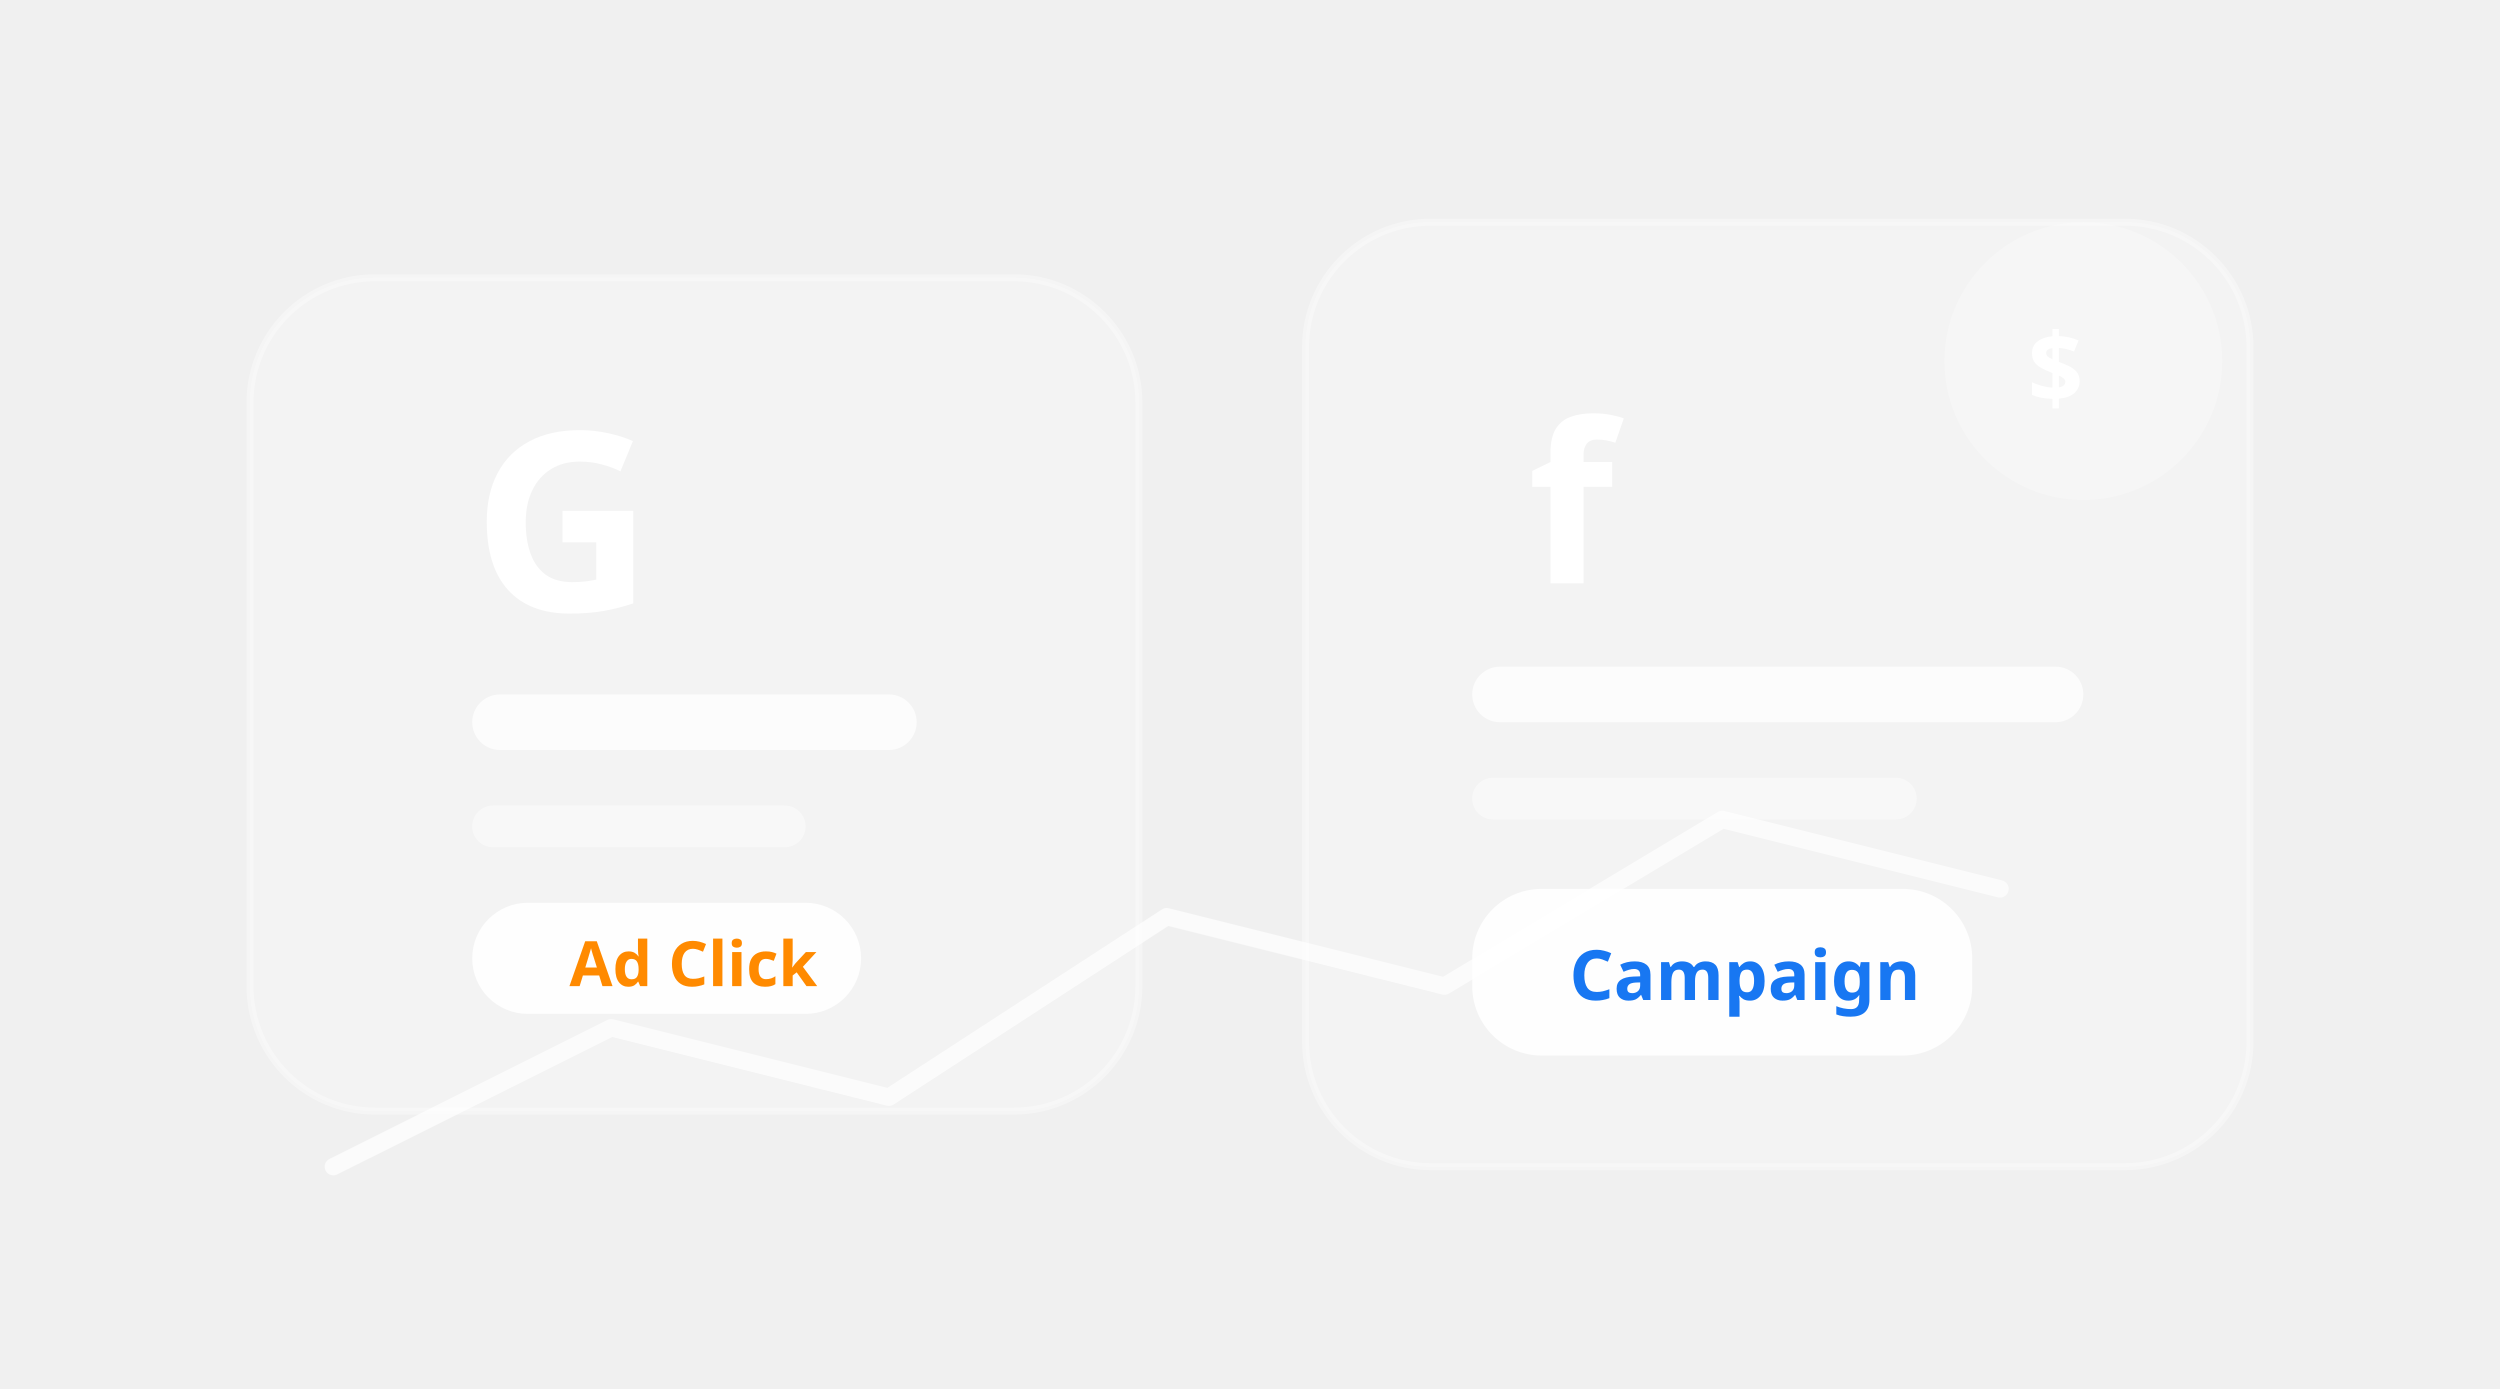
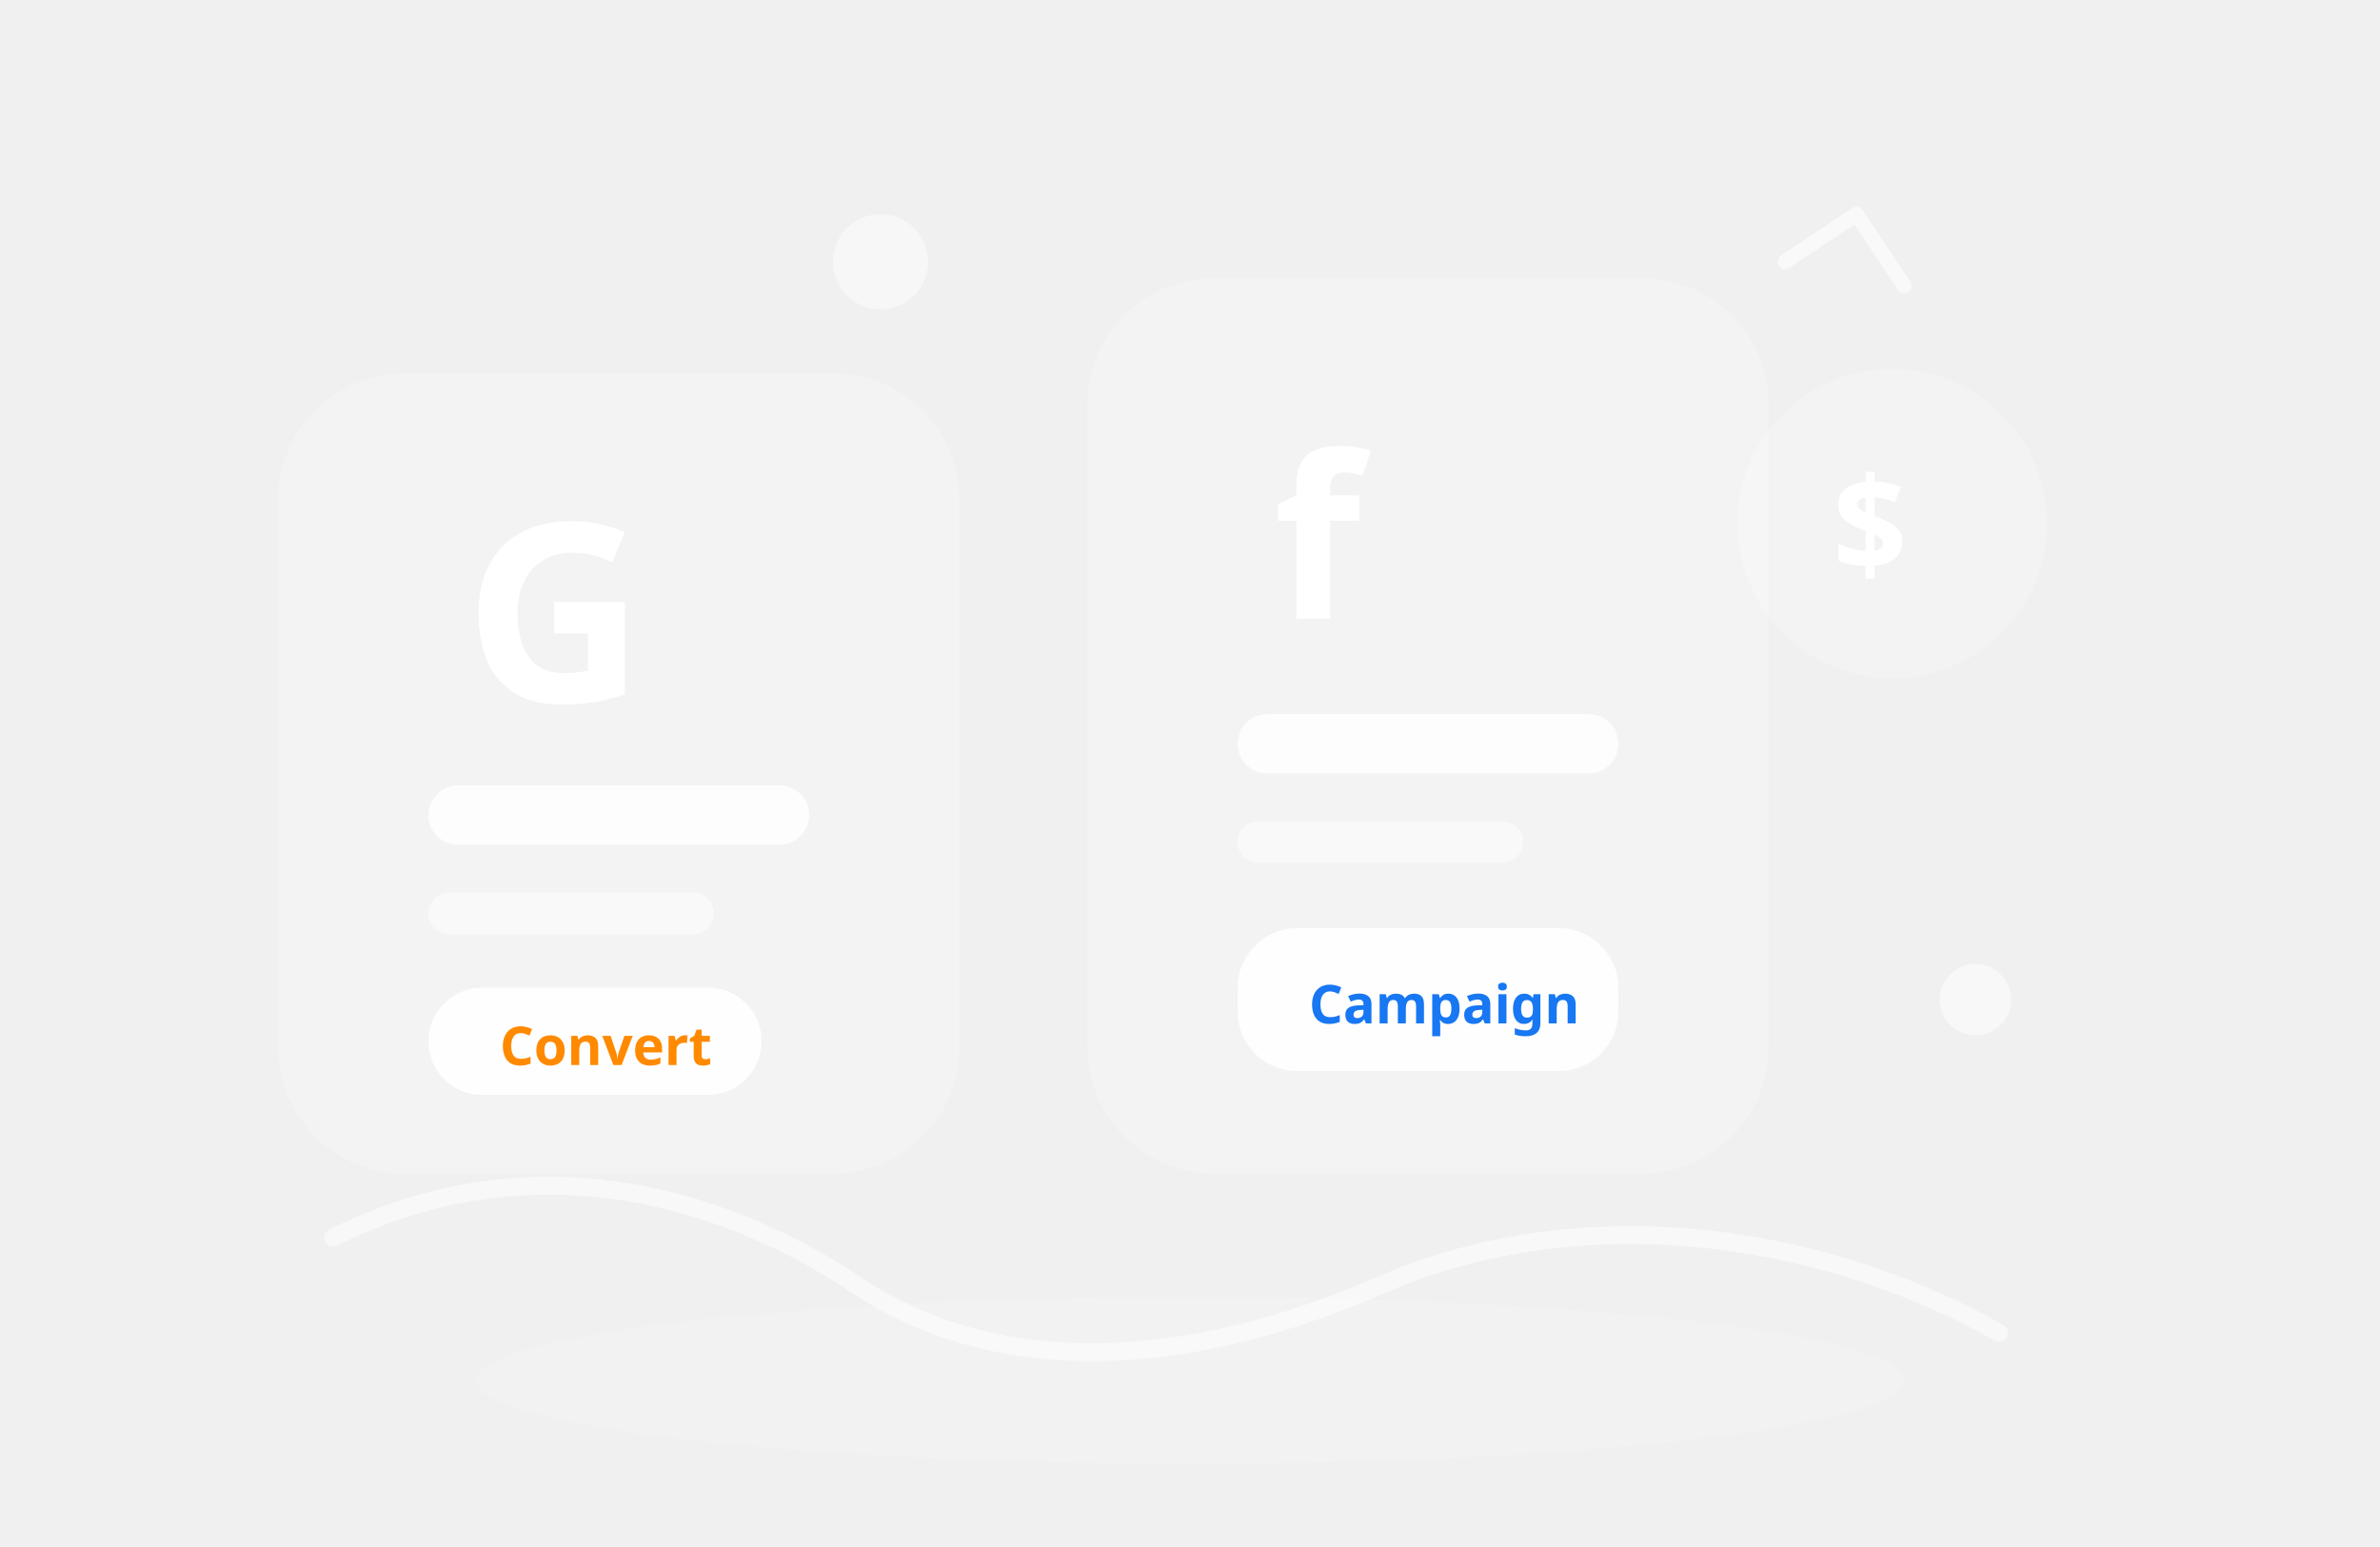
- <svg xmlns="http://www.w3.org/2000/svg" viewBox="0 0 360 200" fill="none" role="img" aria-label="Paid marketing illustration">
-   <rect x="36" y="40" width="128" height="120" rx="18" fill="white" fill-opacity="0.2" stroke="white" stroke-opacity="0.35" />
-   <text x="68" y="88" fill="white" font-size="36" font-family="system-ui,sans-serif" font-weight="800">G</text>
-   <rect x="68" y="100" width="64" height="8" rx="4" fill="white" fill-opacity="0.75" />
-   <rect x="68" y="116" width="48" height="6" rx="3" fill="white" fill-opacity="0.45" />
-   <rect x="68" y="130" width="56" height="16" rx="8" fill="white" fill-opacity="0.9" />
-   <text x="82" y="142" fill="#FF8A00" font-size="9" font-family="system-ui,sans-serif" font-weight="700">Ad Click</text>
-   <rect x="188" y="32" width="136" height="136" rx="18" fill="white" fill-opacity="0.18" stroke="white" stroke-opacity="0.35" />
-   <text x="220" y="84" fill="white" font-size="32" font-family="system-ui,sans-serif" font-weight="800">f</text>
-   <rect x="212" y="96" width="88" height="8" rx="4" fill="white" fill-opacity="0.75" />
-   <rect x="212" y="112" width="64" height="6" rx="3" fill="white" fill-opacity="0.45" />
-   <rect x="212" y="128" width="72" height="24" rx="10" fill="white" fill-opacity="0.9" />
-   <text x="226" y="144" fill="#1877F2" font-size="10" font-family="system-ui,sans-serif" font-weight="700">Campaign</text>
-   <circle cx="300" cy="52" r="20" fill="white" fill-opacity="0.25" />
-   <text x="292" y="58" fill="white" font-size="14" font-family="system-ui,sans-serif" font-weight="800">$</text>
-   <path d="M48 168 L88 148 L128 158 L168 132 L208 142 L248 118 L288 128" stroke="white" stroke-width="2.5" stroke-linecap="round" stroke-linejoin="round" opacity="0.7" />
+ <svg xmlns="http://www.w3.org/2000/svg" viewBox="0 0 400 260" fill="none" role="img" aria-label="Paid marketing illustration">
+   <ellipse cx="200" cy="232" rx="120" ry="14" fill="white" opacity="0.14" />
+   <rect x="48" y="64" width="112" height="132" rx="20" fill="white" opacity="0.2" stroke="white" stroke-width="2.5" />
+   <text x="78" y="118" fill="white" font-size="42" font-family="system-ui,sans-serif" font-weight="800">G</text>
+   <rect x="72" y="132" width="64" height="10" rx="5" fill="white" opacity="0.8" />
+   <rect x="72" y="150" width="48" height="7" rx="3.5" fill="white" opacity="0.5" />
+   <rect x="72" y="166" width="56" height="18" rx="9" fill="white" opacity="0.92" />
+   <text x="84" y="179" fill="#FF8A00" font-size="9" font-family="system-ui,sans-serif" font-weight="700">Convert</text>
+   <rect x="184" y="48" width="112" height="148" rx="20" fill="white" opacity="0.18" stroke="white" stroke-width="2.5" />
+   <text x="214" y="104" fill="white" font-size="38" font-family="system-ui,sans-serif" font-weight="800">f</text>
+   <rect x="208" y="120" width="64" height="10" rx="5" fill="white" opacity="0.8" />
+   <rect x="208" y="138" width="48" height="7" rx="3.5" fill="white" opacity="0.5" />
+   <rect x="208" y="156" width="64" height="24" rx="10" fill="white" opacity="0.92" />
+   <text x="220" y="172" fill="#1877F2" font-size="9" font-family="system-ui,sans-serif" font-weight="700">Campaign</text>
+   <circle cx="318" cy="88" r="26" fill="white" opacity="0.22" />
+   <text x="308" y="96" fill="white" font-size="22" font-family="system-ui,sans-serif" font-weight="800">$</text>
+   <path d="M56 208c32-16 64-8 88 8s56 14 88 0 72-10 104 8" stroke="white" stroke-width="3" stroke-linecap="round" opacity="0.55" />
+   <circle cx="148" cy="44" r="8" fill="white" opacity="0.45" />
+   <circle cx="332" cy="168" r="6" fill="white" opacity="0.55" />
+   <path d="M300 44l12-8 8 12" stroke="white" stroke-width="2.5" stroke-linecap="round" stroke-linejoin="round" opacity="0.6" />
</svg>
